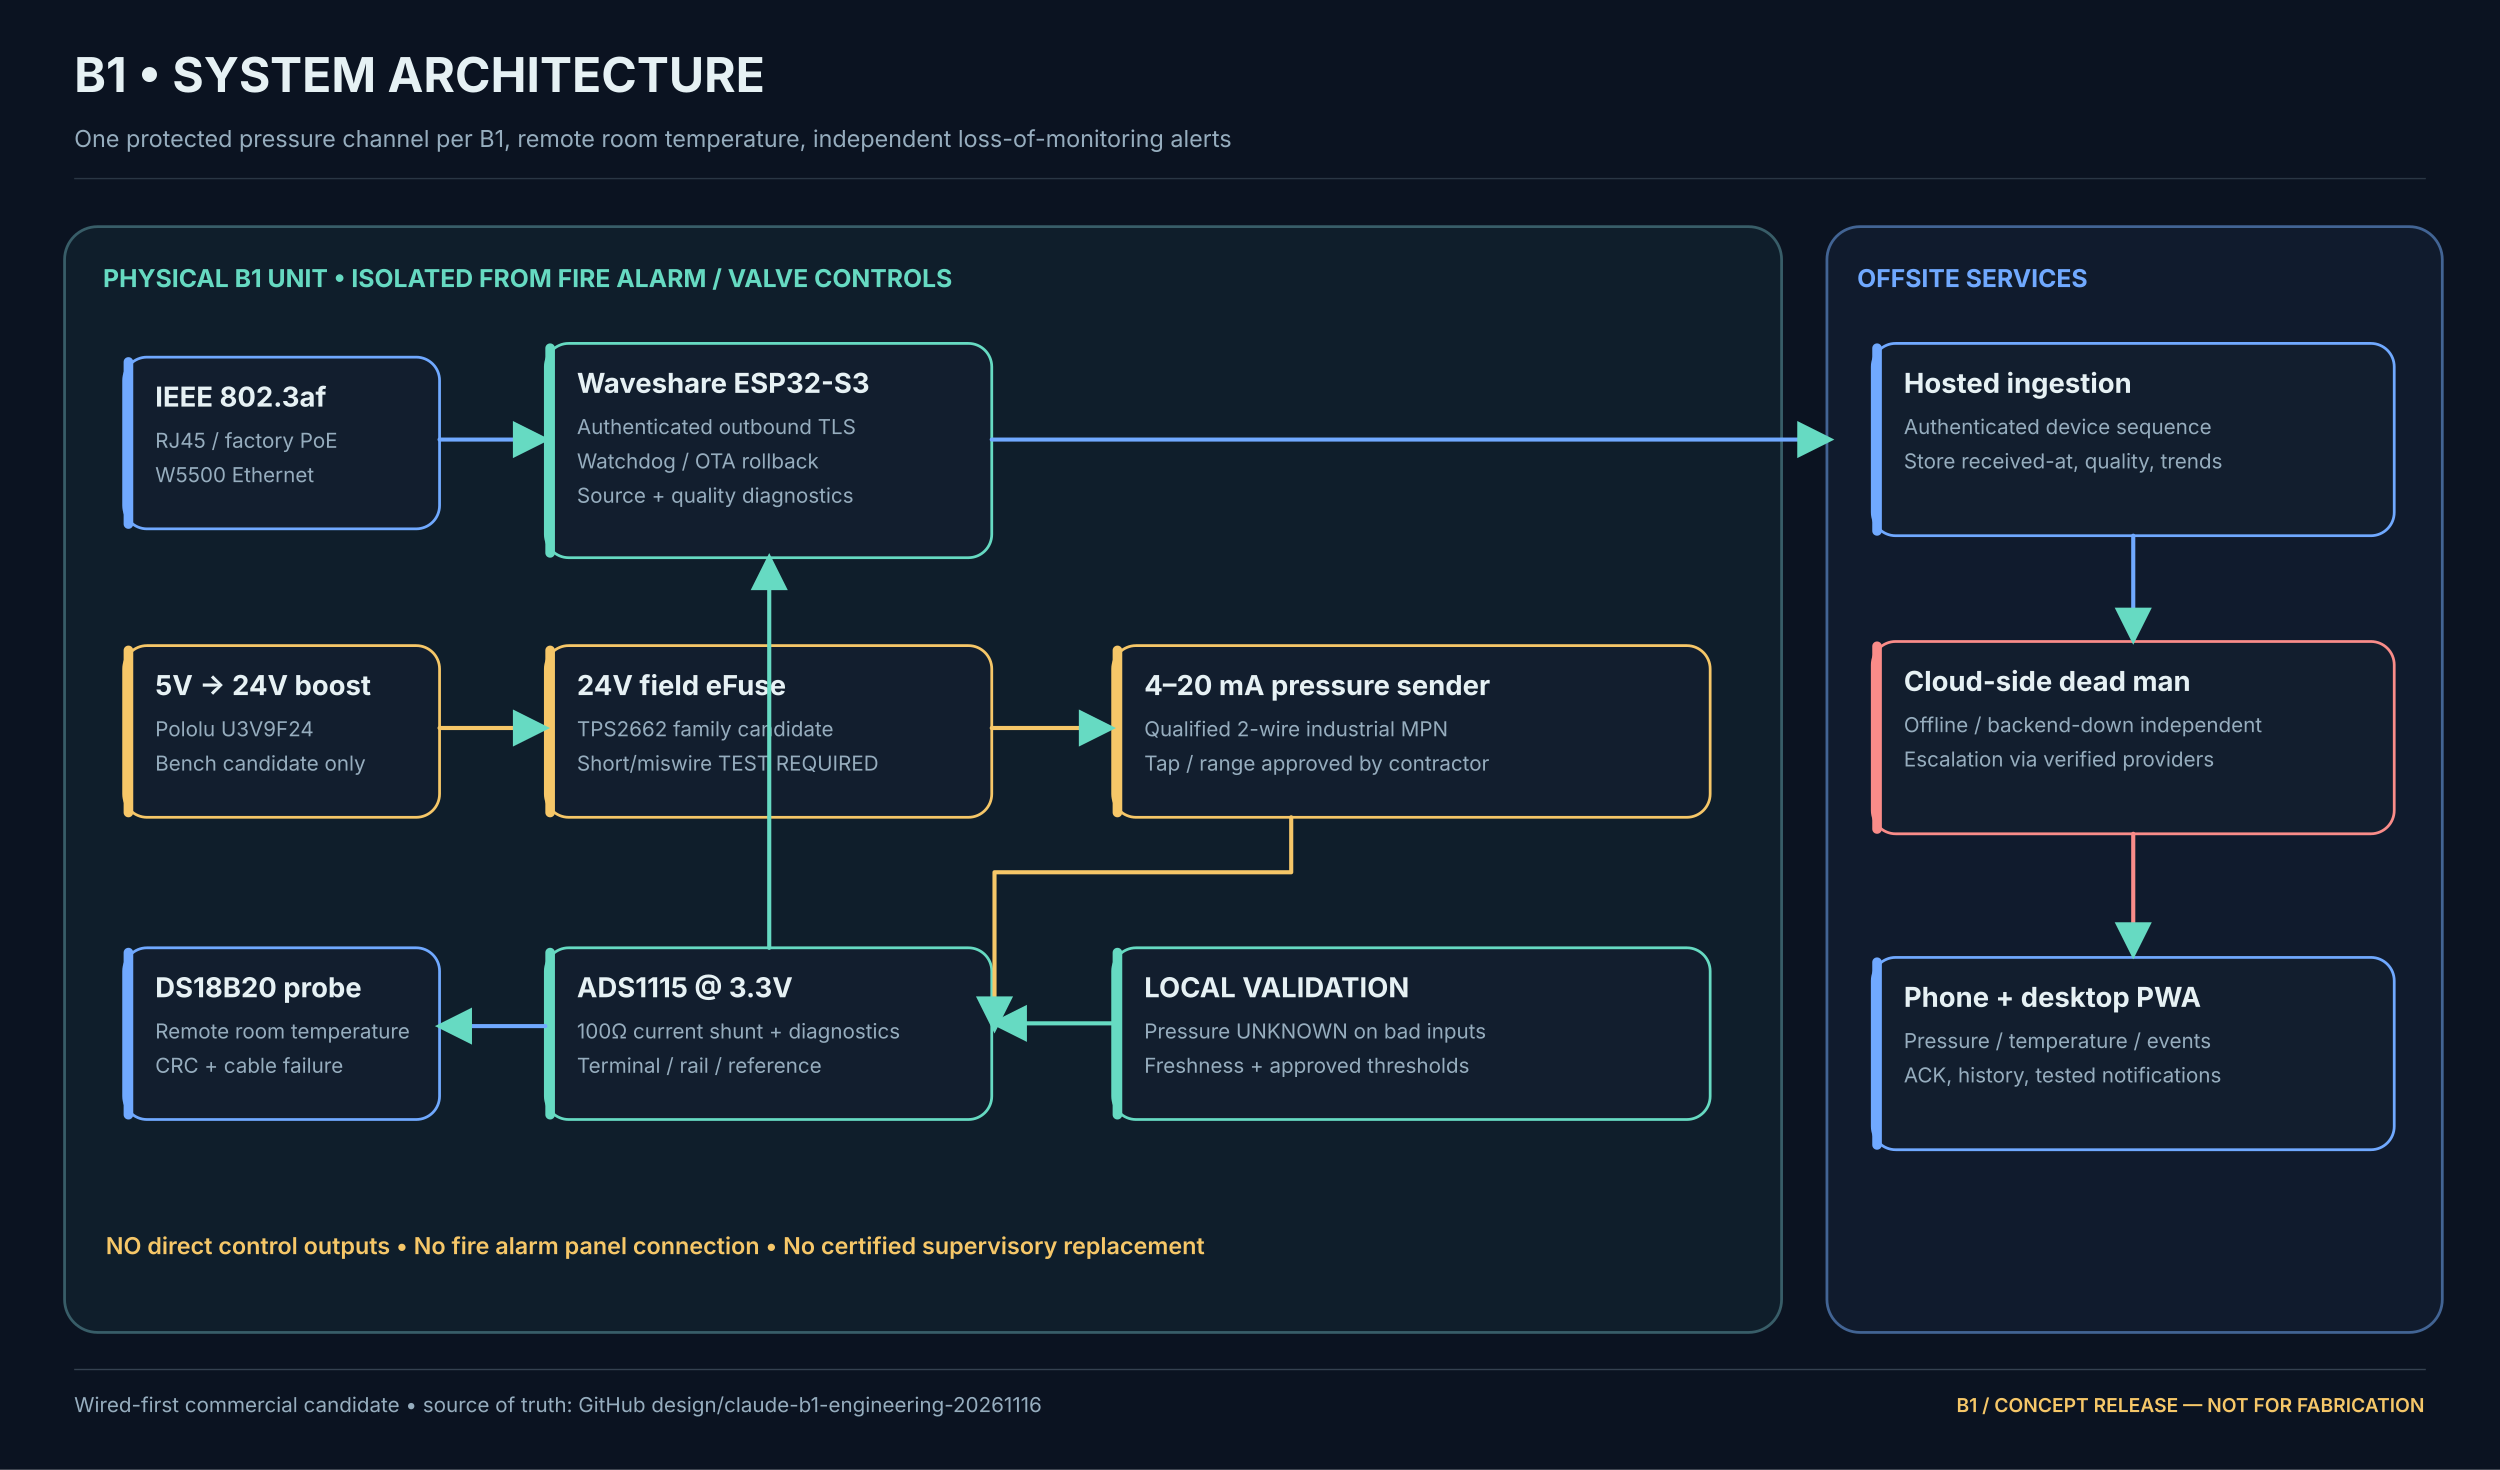
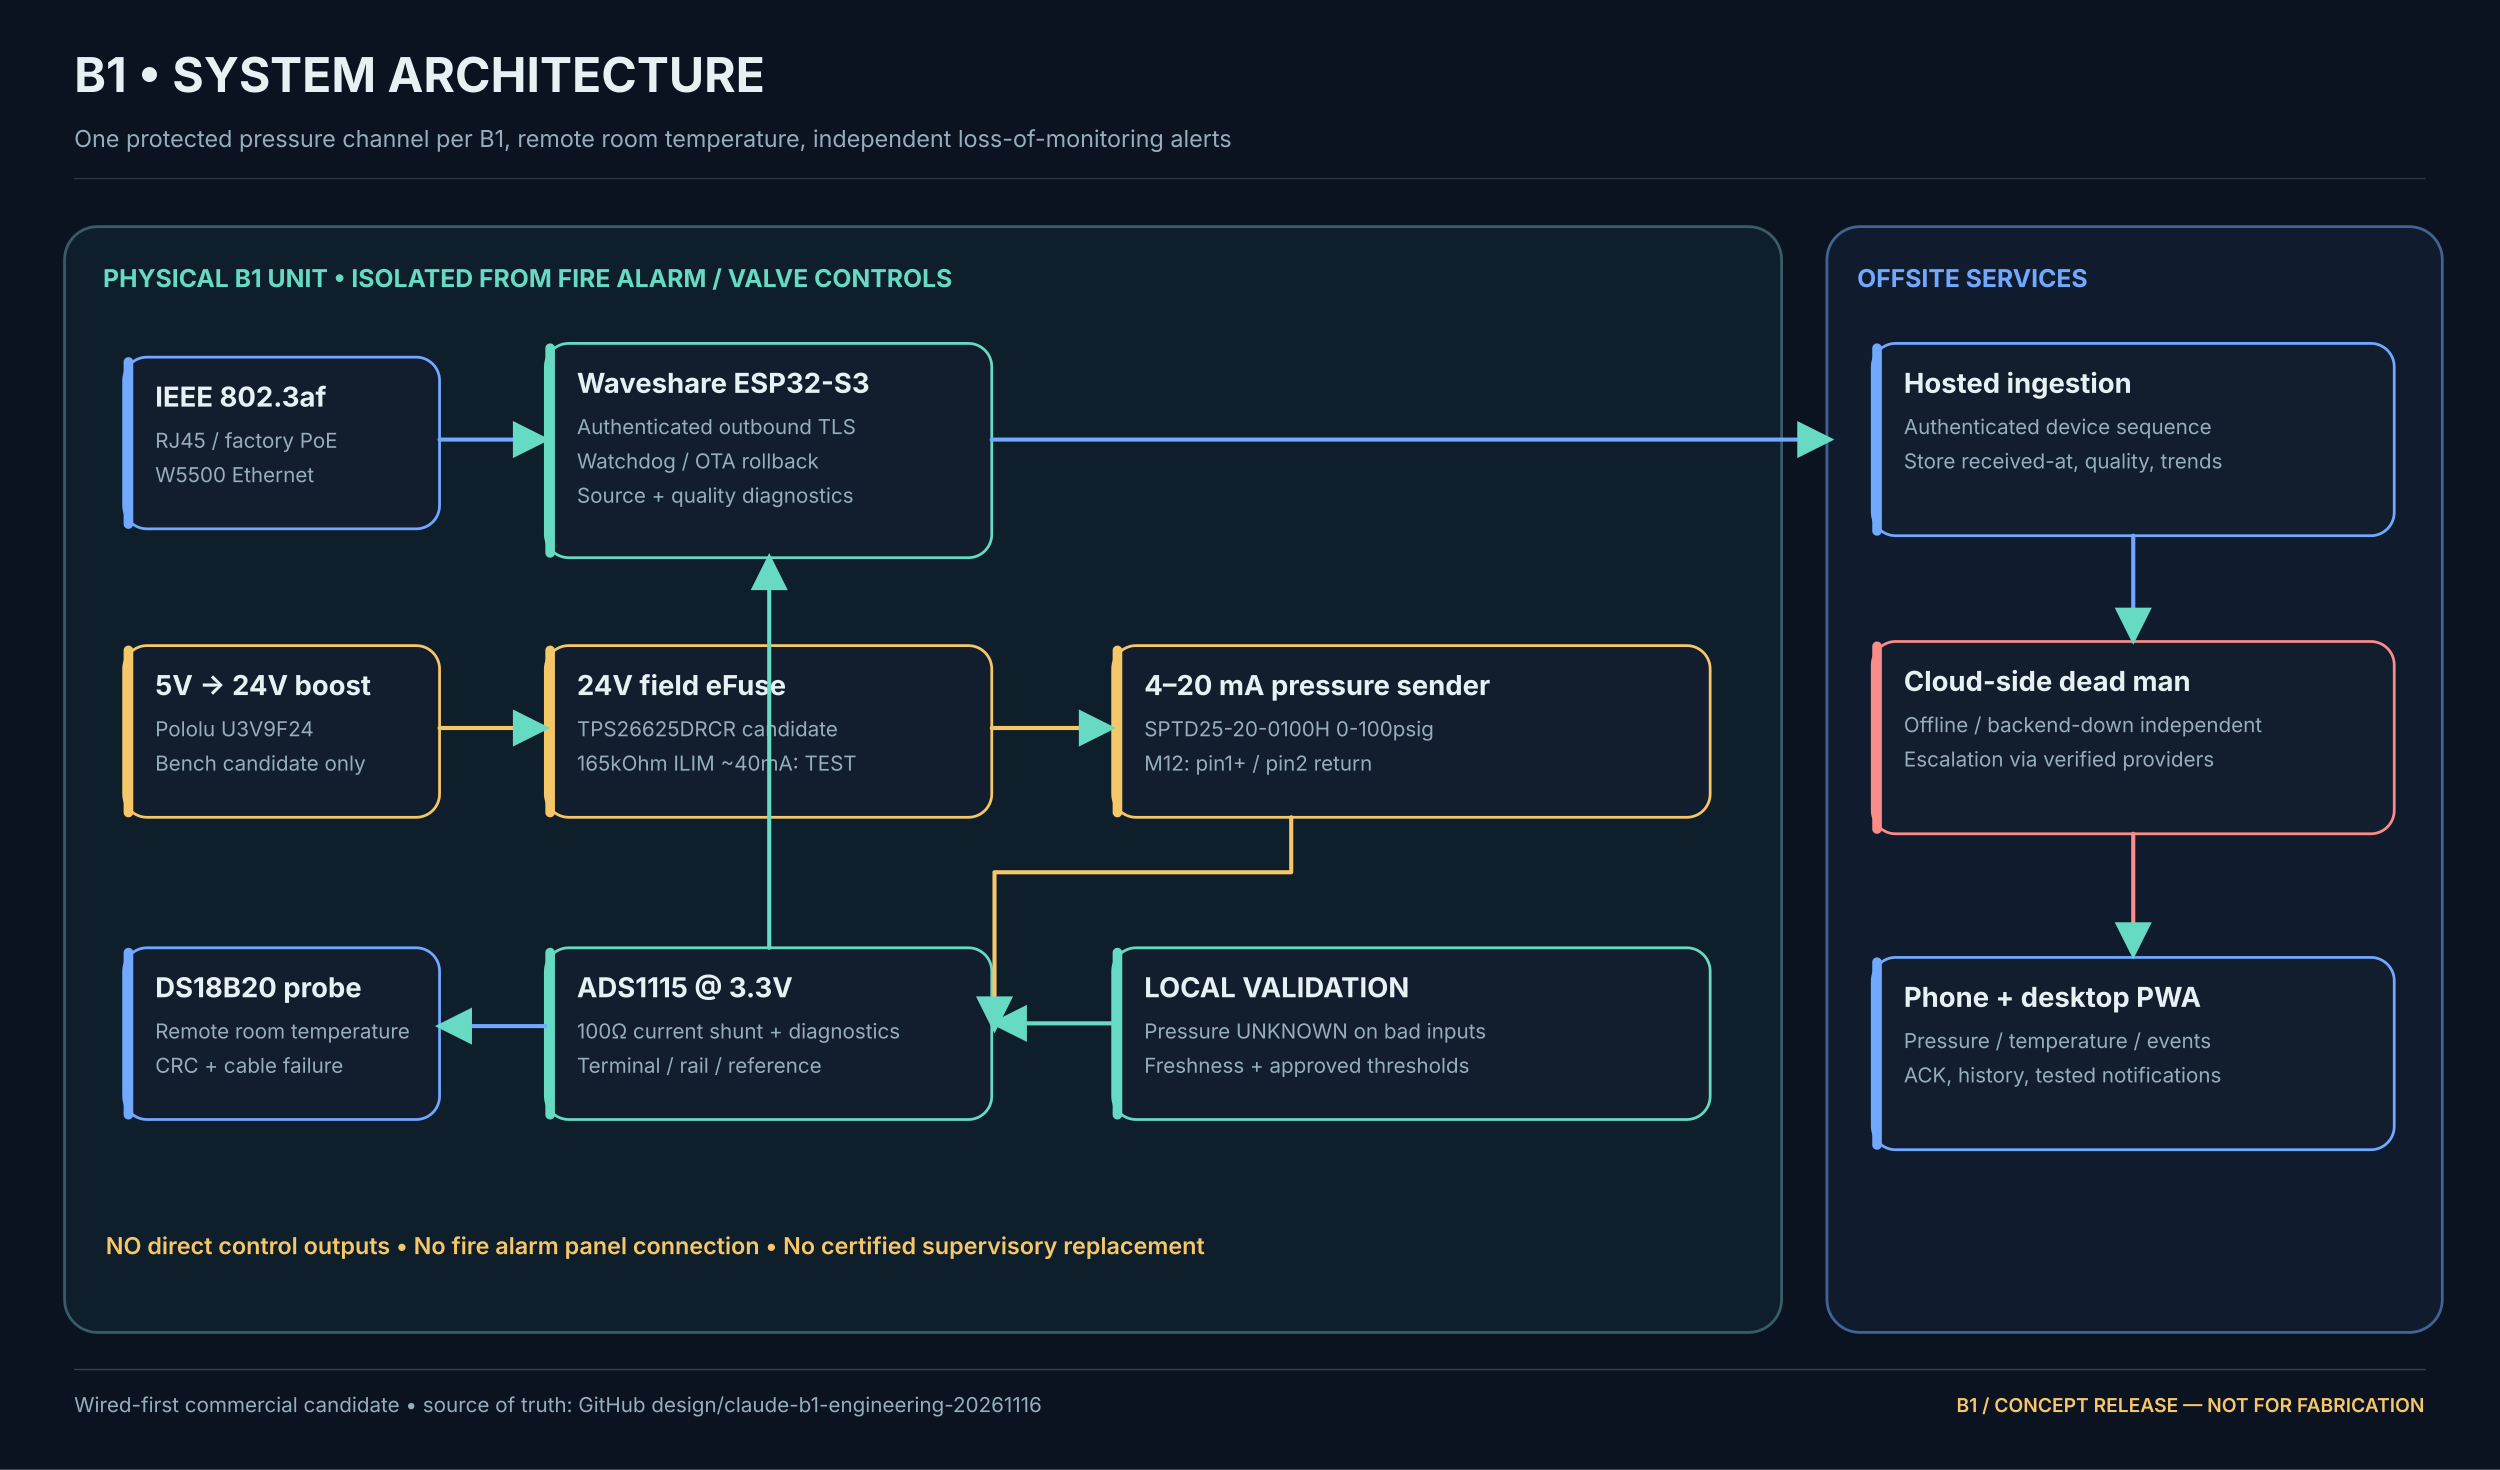
<svg xmlns="http://www.w3.org/2000/svg" width="1820" height="1070" viewBox="0 0 1820 1070">
  <rect width="1820" height="1070" fill="#0B1321" />
  <defs>
    <marker id="arrow" markerWidth="9" markerHeight="9" refX="7.2" refY="4.5" orient="auto" markerUnits="strokeWidth">
      <path d="M0,0 L9,4.5 L0,9z" fill="#66DAC2" />
    </marker>
  </defs>
  <text x="54" y="67" font-family="Inter,Arial,sans-serif" font-size="35" fill="#E6F1F4" font-weight="700" text-anchor="start">B1 • SYSTEM ARCHITECTURE</text>
  <text x="54" y="107" font-family="Inter,Arial,sans-serif" font-size="17" fill="#96ADBE" font-weight="400" text-anchor="start">One protected pressure channel per B1, remote room temperature, independent loss-of-monitoring alerts</text>
  <path d="M 54 130 L 1766 130" stroke="#96ADBE" stroke-width="1" fill="none" opacity="0.23" />
  <rect x="47" y="165" width="1250" height="805" rx="24" fill="#0F1E2B" stroke="#385D68" stroke-width="2" />
  <text x="75" y="209" font-family="Inter,Arial,sans-serif" font-size="18" fill="#66DAC2" font-weight="700" text-anchor="start">PHYSICAL B1 UNIT  •  ISOLATED FROM FIRE ALARM / VALVE CONTROLS</text>
  <rect x="1330" y="165" width="448" height="805" rx="24" fill="#101B2D" stroke="#426494" stroke-width="2" />
  <text x="1352" y="209" font-family="Inter,Arial,sans-serif" font-size="18" fill="#70A9FF" font-weight="700" text-anchor="start">OFFSITE SERVICES</text>
  <rect x="90" y="260" width="230" height="125" rx="17" fill="#121E2E" stroke="#70A9FF" stroke-width="2" />
  <rect x="90" y="260" width="7" height="125" rx="3.5" fill="#70A9FF" />
  <text x="113" y="296" font-family="Inter,Arial,sans-serif" font-size="20" fill="#E6F1F4" font-weight="700" text-anchor="start">IEEE 802.3af</text>
  <text x="113" y="326" font-family="Inter,Arial,sans-serif" font-size="15" fill="#96ADBE" font-weight="400" text-anchor="start">RJ45 / factory PoE</text>
  <text x="113" y="351" font-family="Inter,Arial,sans-serif" font-size="15" fill="#96ADBE" font-weight="400" text-anchor="start">W5500 Ethernet</text>
  <rect x="397" y="250" width="325" height="156" rx="17" fill="#121E2E" stroke="#66DAC2" stroke-width="2" />
  <rect x="397" y="250" width="7" height="156" rx="3.5" fill="#66DAC2" />
  <text x="420" y="286" font-family="Inter,Arial,sans-serif" font-size="20" fill="#E6F1F4" font-weight="700" text-anchor="start">Waveshare ESP32-S3</text>
  <text x="420" y="316" font-family="Inter,Arial,sans-serif" font-size="15" fill="#96ADBE" font-weight="400" text-anchor="start">Authenticated outbound TLS</text>
  <text x="420" y="341" font-family="Inter,Arial,sans-serif" font-size="15" fill="#96ADBE" font-weight="400" text-anchor="start">Watchdog / OTA rollback</text>
  <text x="420" y="366" font-family="Inter,Arial,sans-serif" font-size="15" fill="#96ADBE" font-weight="400" text-anchor="start">Source + quality diagnostics</text>
  <rect x="90" y="470" width="230" height="125" rx="17" fill="#121E2E" stroke="#F6C768" stroke-width="2" />
  <rect x="90" y="470" width="7" height="125" rx="3.5" fill="#F6C768" />
  <text x="113" y="506" font-family="Inter,Arial,sans-serif" font-size="20" fill="#E6F1F4" font-weight="700" text-anchor="start">5V → 24V boost</text>
  <text x="113" y="536" font-family="Inter,Arial,sans-serif" font-size="15" fill="#96ADBE" font-weight="400" text-anchor="start">Pololu U3V9F24</text>
  <text x="113" y="561" font-family="Inter,Arial,sans-serif" font-size="15" fill="#96ADBE" font-weight="400" text-anchor="start">Bench candidate only</text>
  <rect x="397" y="470" width="325" height="125" rx="17" fill="#121E2E" stroke="#F6C768" stroke-width="2" />
  <rect x="397" y="470" width="7" height="125" rx="3.5" fill="#F6C768" />
  <text x="420" y="506" font-family="Inter,Arial,sans-serif" font-size="20" fill="#E6F1F4" font-weight="700" text-anchor="start">24V field eFuse</text>
-   <text x="420" y="536" font-family="Inter,Arial,sans-serif" font-size="15" fill="#96ADBE" font-weight="400" text-anchor="start">TPS2662 family candidate</text>
-   <text x="420" y="561" font-family="Inter,Arial,sans-serif" font-size="15" fill="#96ADBE" font-weight="400" text-anchor="start">Short/miswire TEST REQUIRED</text>
+   <text x="420" y="536" font-family="Inter,Arial,sans-serif" font-size="15" fill="#96ADBE" font-weight="400" text-anchor="start">TPS26625DRCR candidate</text>
+   <text x="420" y="561" font-family="Inter,Arial,sans-serif" font-size="15" fill="#96ADBE" font-weight="400" text-anchor="start">165kOhm ILIM ~40mA: TEST</text>
  <rect x="810" y="470" width="435" height="125" rx="17" fill="#121E2E" stroke="#F6C768" stroke-width="2" />
  <rect x="810" y="470" width="7" height="125" rx="3.5" fill="#F6C768" />
  <text x="833" y="506" font-family="Inter,Arial,sans-serif" font-size="20" fill="#E6F1F4" font-weight="700" text-anchor="start">4–20 mA pressure sender</text>
-   <text x="833" y="536" font-family="Inter,Arial,sans-serif" font-size="15" fill="#96ADBE" font-weight="400" text-anchor="start">Qualified 2-wire industrial MPN</text>
-   <text x="833" y="561" font-family="Inter,Arial,sans-serif" font-size="15" fill="#96ADBE" font-weight="400" text-anchor="start">Tap / range approved by contractor</text>
+   <text x="833" y="536" font-family="Inter,Arial,sans-serif" font-size="15" fill="#96ADBE" font-weight="400" text-anchor="start">SPTD25-20-0100H 0-100psig</text>
+   <text x="833" y="561" font-family="Inter,Arial,sans-serif" font-size="15" fill="#96ADBE" font-weight="400" text-anchor="start">M12: pin1+ / pin2 return</text>
  <rect x="397" y="690" width="325" height="125" rx="17" fill="#121E2E" stroke="#66DAC2" stroke-width="2" />
  <rect x="397" y="690" width="7" height="125" rx="3.5" fill="#66DAC2" />
  <text x="420" y="726" font-family="Inter,Arial,sans-serif" font-size="20" fill="#E6F1F4" font-weight="700" text-anchor="start">ADS1115 @ 3.3V</text>
  <text x="420" y="756" font-family="Inter,Arial,sans-serif" font-size="15" fill="#96ADBE" font-weight="400" text-anchor="start">100Ω current shunt + diagnostics</text>
  <text x="420" y="781" font-family="Inter,Arial,sans-serif" font-size="15" fill="#96ADBE" font-weight="400" text-anchor="start">Terminal / rail / reference</text>
  <rect x="90" y="690" width="230" height="125" rx="17" fill="#121E2E" stroke="#70A9FF" stroke-width="2" />
  <rect x="90" y="690" width="7" height="125" rx="3.5" fill="#70A9FF" />
  <text x="113" y="726" font-family="Inter,Arial,sans-serif" font-size="20" fill="#E6F1F4" font-weight="700" text-anchor="start">DS18B20 probe</text>
  <text x="113" y="756" font-family="Inter,Arial,sans-serif" font-size="15" fill="#96ADBE" font-weight="400" text-anchor="start">Remote room temperature</text>
  <text x="113" y="781" font-family="Inter,Arial,sans-serif" font-size="15" fill="#96ADBE" font-weight="400" text-anchor="start">CRC + cable failure</text>
  <rect x="810" y="690" width="435" height="125" rx="17" fill="#121E2E" stroke="#66DAC2" stroke-width="2" />
  <rect x="810" y="690" width="7" height="125" rx="3.5" fill="#66DAC2" />
  <text x="833" y="726" font-family="Inter,Arial,sans-serif" font-size="20" fill="#E6F1F4" font-weight="700" text-anchor="start">LOCAL VALIDATION</text>
  <text x="833" y="756" font-family="Inter,Arial,sans-serif" font-size="15" fill="#96ADBE" font-weight="400" text-anchor="start">Pressure UNKNOWN on bad inputs</text>
  <text x="833" y="781" font-family="Inter,Arial,sans-serif" font-size="15" fill="#96ADBE" font-weight="400" text-anchor="start">Freshness + approved thresholds</text>
  <rect x="1363" y="250" width="380" height="140" rx="17" fill="#121E2E" stroke="#70A9FF" stroke-width="2" />
  <rect x="1363" y="250" width="7" height="140" rx="3.5" fill="#70A9FF" />
  <text x="1386" y="286" font-family="Inter,Arial,sans-serif" font-size="20" fill="#E6F1F4" font-weight="700" text-anchor="start">Hosted ingestion</text>
  <text x="1386" y="316" font-family="Inter,Arial,sans-serif" font-size="15" fill="#96ADBE" font-weight="400" text-anchor="start">Authenticated device sequence</text>
  <text x="1386" y="341" font-family="Inter,Arial,sans-serif" font-size="15" fill="#96ADBE" font-weight="400" text-anchor="start">Store received-at, quality, trends</text>
  <rect x="1363" y="467" width="380" height="140" rx="17" fill="#121E2E" stroke="#FA8C89" stroke-width="2" />
  <rect x="1363" y="467" width="7" height="140" rx="3.5" fill="#FA8C89" />
  <text x="1386" y="503" font-family="Inter,Arial,sans-serif" font-size="20" fill="#E6F1F4" font-weight="700" text-anchor="start">Cloud-side dead man</text>
  <text x="1386" y="533" font-family="Inter,Arial,sans-serif" font-size="15" fill="#96ADBE" font-weight="400" text-anchor="start">Offline / backend-down independent</text>
  <text x="1386" y="558" font-family="Inter,Arial,sans-serif" font-size="15" fill="#96ADBE" font-weight="400" text-anchor="start">Escalation via verified providers</text>
  <rect x="1363" y="697" width="380" height="140" rx="17" fill="#121E2E" stroke="#70A9FF" stroke-width="2" />
  <rect x="1363" y="697" width="7" height="140" rx="3.5" fill="#70A9FF" />
  <text x="1386" y="733" font-family="Inter,Arial,sans-serif" font-size="20" fill="#E6F1F4" font-weight="700" text-anchor="start">Phone + desktop PWA</text>
  <text x="1386" y="763" font-family="Inter,Arial,sans-serif" font-size="15" fill="#96ADBE" font-weight="400" text-anchor="start">Pressure / temperature / events</text>
  <text x="1386" y="788" font-family="Inter,Arial,sans-serif" font-size="15" fill="#96ADBE" font-weight="400" text-anchor="start">ACK, history, tested notifications</text>
  <path d="M320 320 H395" stroke="#70A9FF" stroke-width="3" fill="none" opacity="1" stroke-linejoin="round" stroke-linecap="round" marker-end="url(#arrow)" />
  <path d="M320 530 H395" stroke="#F6C768" stroke-width="3" fill="none" opacity="1" stroke-linejoin="round" stroke-linecap="round" marker-end="url(#arrow)" />
  <path d="M722 530 H807" stroke="#F6C768" stroke-width="3" fill="none" opacity="1" stroke-linejoin="round" stroke-linecap="round" marker-end="url(#arrow)" />
  <path d="M940 595 V635 H724 V747" stroke="#F6C768" stroke-width="3" fill="none" opacity="1" stroke-linejoin="round" stroke-linecap="round" marker-end="url(#arrow)" />
  <path d="M397 747 H322" stroke="#70A9FF" stroke-width="3" fill="none" opacity="1" stroke-linejoin="round" stroke-linecap="round" marker-end="url(#arrow)" />
  <path d="M560 690 V408" stroke="#66DAC2" stroke-width="3" fill="none" opacity="1" stroke-linejoin="round" stroke-linecap="round" marker-end="url(#arrow)" />
  <path d="M811 745 H726" stroke="#66DAC2" stroke-width="3" fill="none" opacity="1" stroke-linejoin="round" stroke-linecap="round" marker-end="url(#arrow)" />
  <path d="M722 320 H1330" stroke="#70A9FF" stroke-width="3" fill="none" opacity="1" stroke-linejoin="round" stroke-linecap="round" marker-end="url(#arrow)" />
  <path d="M1553 390 V464" stroke="#70A9FF" stroke-width="3" fill="none" opacity="1" stroke-linejoin="round" stroke-linecap="round" marker-end="url(#arrow)" />
  <path d="M1553 607 V693" stroke="#FA8C89" stroke-width="3" fill="none" opacity="1" stroke-linejoin="round" stroke-linecap="round" marker-end="url(#arrow)" />
  <text x="77" y="913" font-family="Inter,Arial,sans-serif" font-size="17" fill="#F6C768" font-weight="600" text-anchor="start">NO direct control outputs • No fire alarm panel connection • No certified supervisory replacement</text>
  <path d="M 54 997 L 1766 997" stroke="#96ADBE" stroke-width="1" fill="none" opacity="0.3" />
  <text x="54" y="1028" font-family="Inter,Arial,sans-serif" font-size="15" fill="#96ADBE" font-weight="400" text-anchor="start">Wired-first commercial candidate • source of truth: GitHub design/claude-b1-engineering-20261116</text>
  <text x="1765" y="1028" font-family="Inter,Arial,sans-serif" font-size="14" fill="#F6C768" font-weight="600" text-anchor="end">B1 / CONCEPT RELEASE — NOT FOR FABRICATION</text>
</svg>
